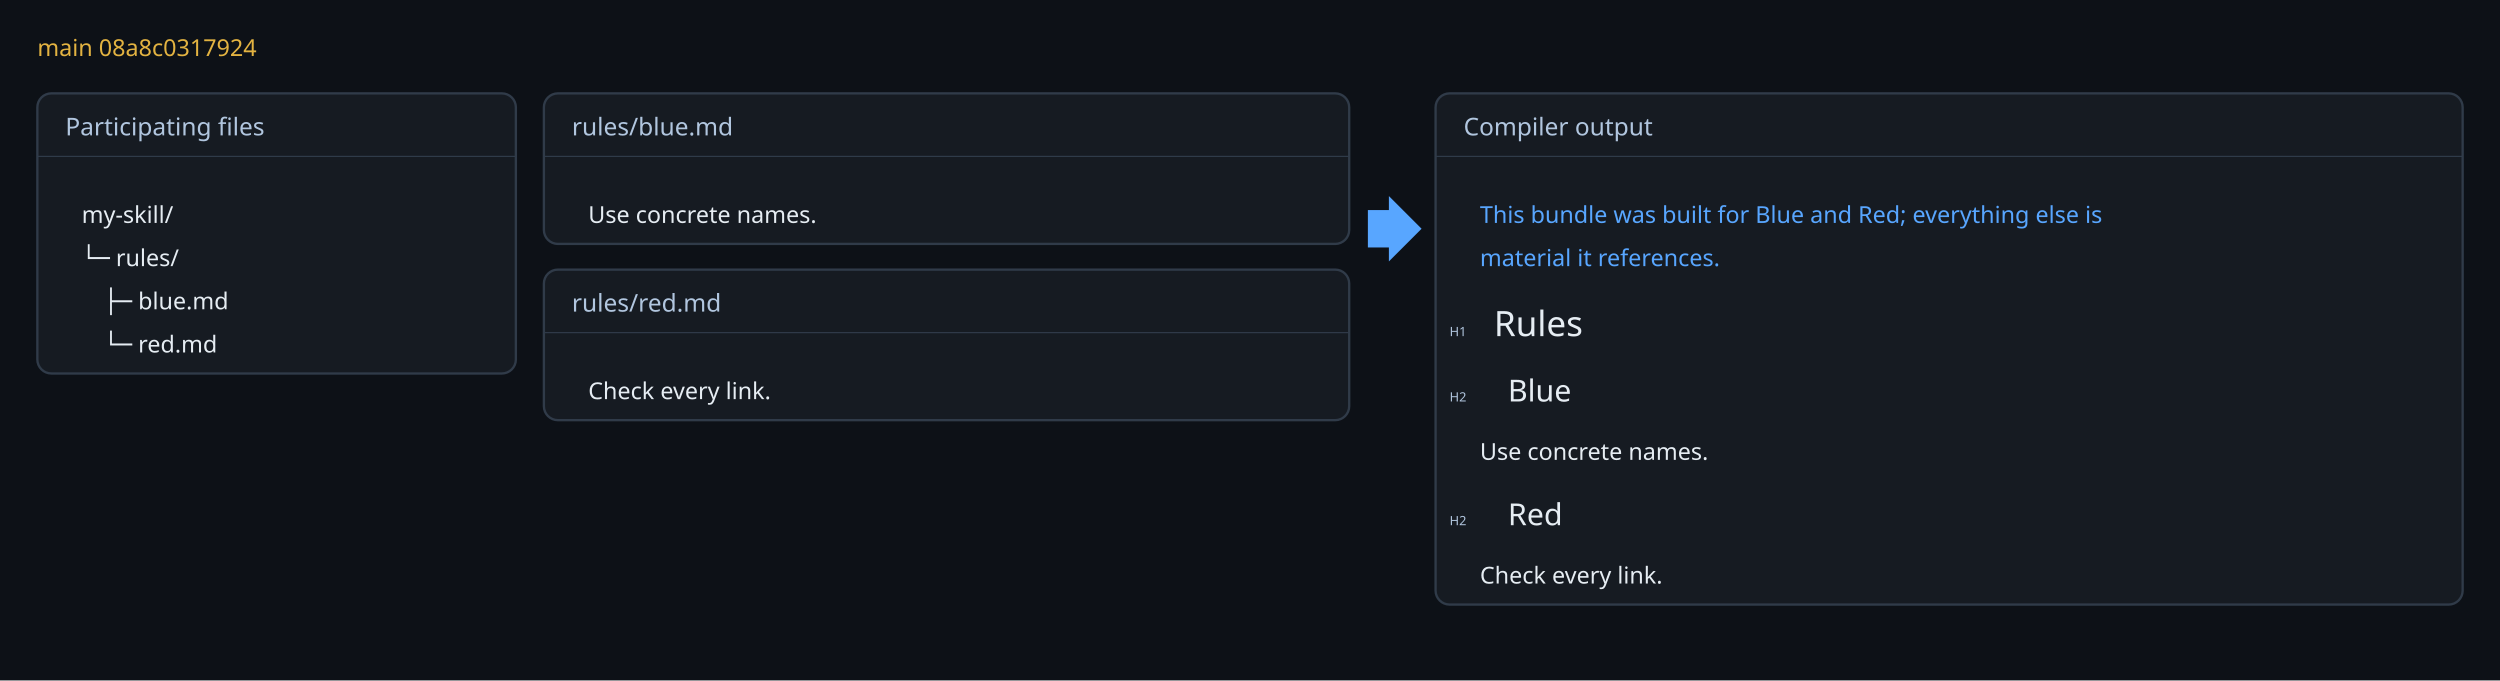
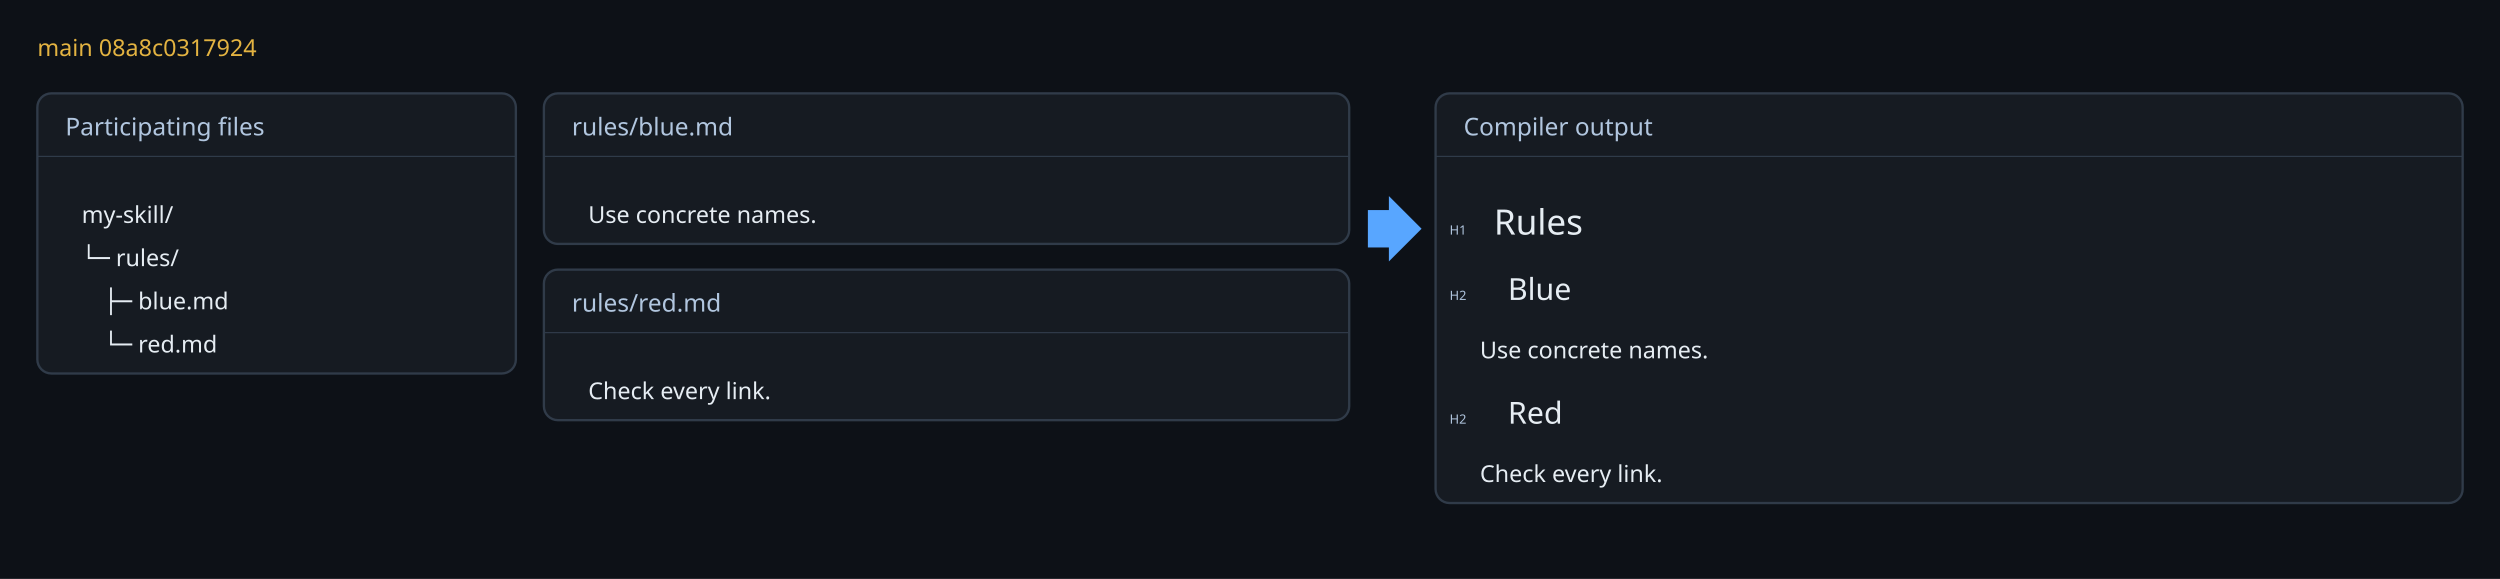
- <svg xmlns="http://www.w3.org/2000/svg" width="2142" height="583" viewBox="0 0 2142 583" role="img" aria-labelledby="title desc">
-   <rect width="2142" height="583" fill="#0d1117" />
+ <svg xmlns="http://www.w3.org/2000/svg" width="2142" height="496" viewBox="0 0 2142 496" role="img" aria-labelledby="title desc">
+   <rect width="2142" height="496" fill="#0d1117" />
  <g font-family="IBM Plex Mono" xml:space="preserve">
    <text x="32" y="48" font-size="20" fill="#e3b341" font-weight="400">main 08a8c0317924</text>
    <rect x="32" y="80" width="410" height="240" rx="12" fill="#161b22" stroke="#303b49" stroke-width="2" />
    <text x="56" y="116" font-size="21" fill="#b1c6df" font-weight="400">Participating files</text>
    <path d="M32 134 H442" stroke="#303b49" />
    <text x="70" y="191" font-size="20" fill="#e6edf3" font-weight="400">my-skill/</text>
    <text x="70" y="228" font-size="20" fill="#e6edf3" font-weight="400">└─ rules/</text>
    <text x="70" y="265" font-size="20" fill="#e6edf3" font-weight="400">   ├─ blue.md</text>
    <text x="70" y="302" font-size="20" fill="#e6edf3" font-weight="400">   └─ red.md</text>
    <rect x="466" y="80" width="690" height="129" rx="12" fill="#161b22" stroke="#303b49" stroke-width="2" />
    <text x="490" y="116" font-size="21" fill="#b1c6df" font-weight="400">rules/blue.md</text>
    <path d="M466 134 H1156" stroke="#303b49" />
    <text x="504" y="191" font-size="20" fill="#e6edf3" font-weight="400">Use concrete names.</text>
    <rect x="466" y="231" width="690" height="129" rx="12" fill="#161b22" stroke="#303b49" stroke-width="2" />
    <text x="490" y="267" font-size="21" fill="#b1c6df" font-weight="400">rules/red.md</text>
    <path d="M466 285 H1156" stroke="#303b49" />
    <text x="504" y="342" font-size="20" fill="#e6edf3" font-weight="400">Check every link.</text>
-     <rect x="1230" y="80" width="880" height="438" rx="12" fill="#161b22" stroke="#303b49" stroke-width="2" />
+     <rect x="1230" y="80" width="880" height="351" rx="12" fill="#161b22" stroke="#303b49" stroke-width="2" />
    <text x="1254" y="116" font-size="21" fill="#b1c6df" font-weight="400">Compiler output</text>
    <path d="M1230 134 H2110" stroke="#303b49" />
-     <text x="1268" y="191" font-size="20" fill="#58a6ff" font-weight="400">This bundle was built for Blue and Red; everything else is</text>
-     <text x="1268" y="228" font-size="20" fill="#58a6ff" font-weight="400">material it references.</text>
-     <text x="1242" y="288" font-size="11" fill="#b1c6df" font-weight="400">H1</text>
-     <text x="1280" y="288" font-size="30" fill="#e6edf3" font-weight="500">Rules</text>
-     <text x="1242" y="344" font-size="11" fill="#b1c6df" font-weight="400">H2</text>
-     <text x="1292" y="344" font-size="26" fill="#e6edf3" font-weight="500">Blue</text>
-     <text x="1268" y="394" font-size="20" fill="#e6edf3" font-weight="400">Use concrete names.</text>
-     <text x="1242" y="450" font-size="11" fill="#b1c6df" font-weight="400">H2</text>
-     <text x="1292" y="450" font-size="26" fill="#e6edf3" font-weight="500">Red</text>
-     <text x="1268" y="500" font-size="20" fill="#e6edf3" font-weight="400">Check every link.</text>
+     <text x="1242" y="201" font-size="11" fill="#b1c6df" font-weight="400">H1</text>
+     <text x="1280" y="201" font-size="30" fill="#e6edf3" font-weight="500">Rules</text>
+     <text x="1242" y="257" font-size="11" fill="#b1c6df" font-weight="400">H2</text>
+     <text x="1292" y="257" font-size="26" fill="#e6edf3" font-weight="500">Blue</text>
+     <text x="1268" y="307" font-size="20" fill="#e6edf3" font-weight="400">Use concrete names.</text>
+     <text x="1242" y="363" font-size="11" fill="#b1c6df" font-weight="400">H2</text>
+     <text x="1292" y="363" font-size="26" fill="#e6edf3" font-weight="500">Red</text>
+     <text x="1268" y="413" font-size="20" fill="#e6edf3" font-weight="400">Check every link.</text>
    <path d="M1172 180 H1190 V168 L1218 196 L1190 224 V212 H1172Z" fill="#58a6ff" />
  </g>
</svg>
